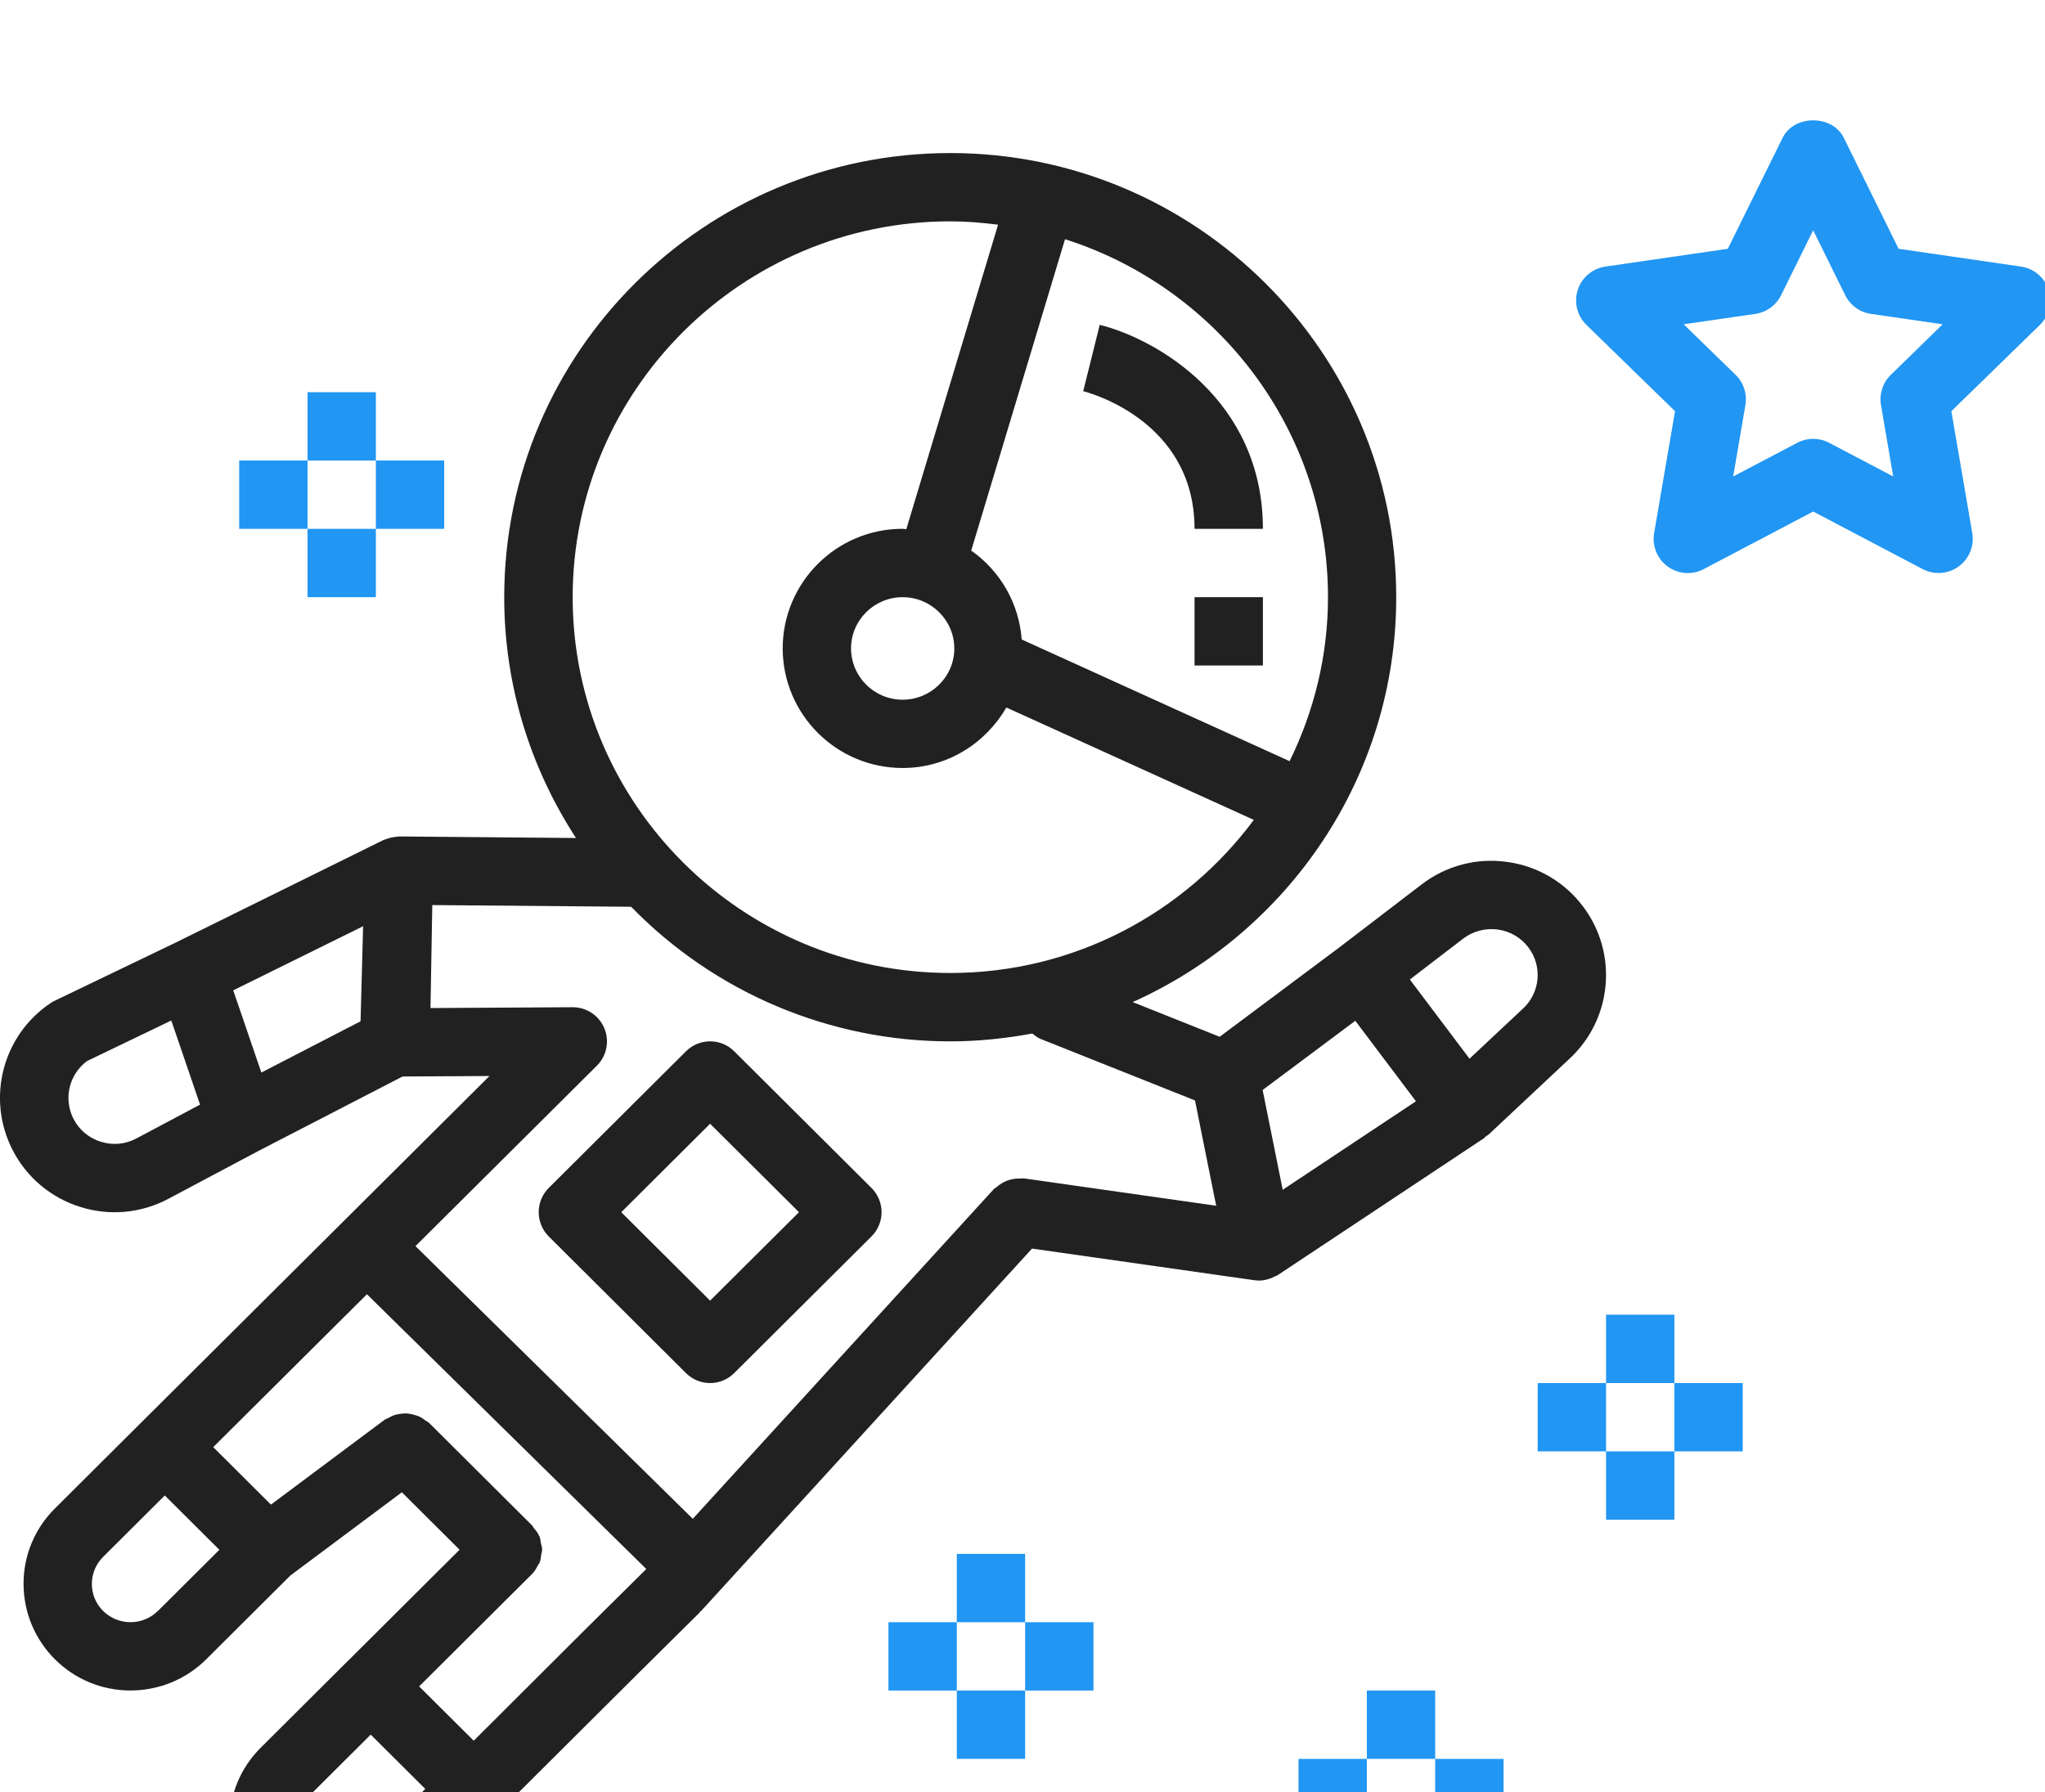
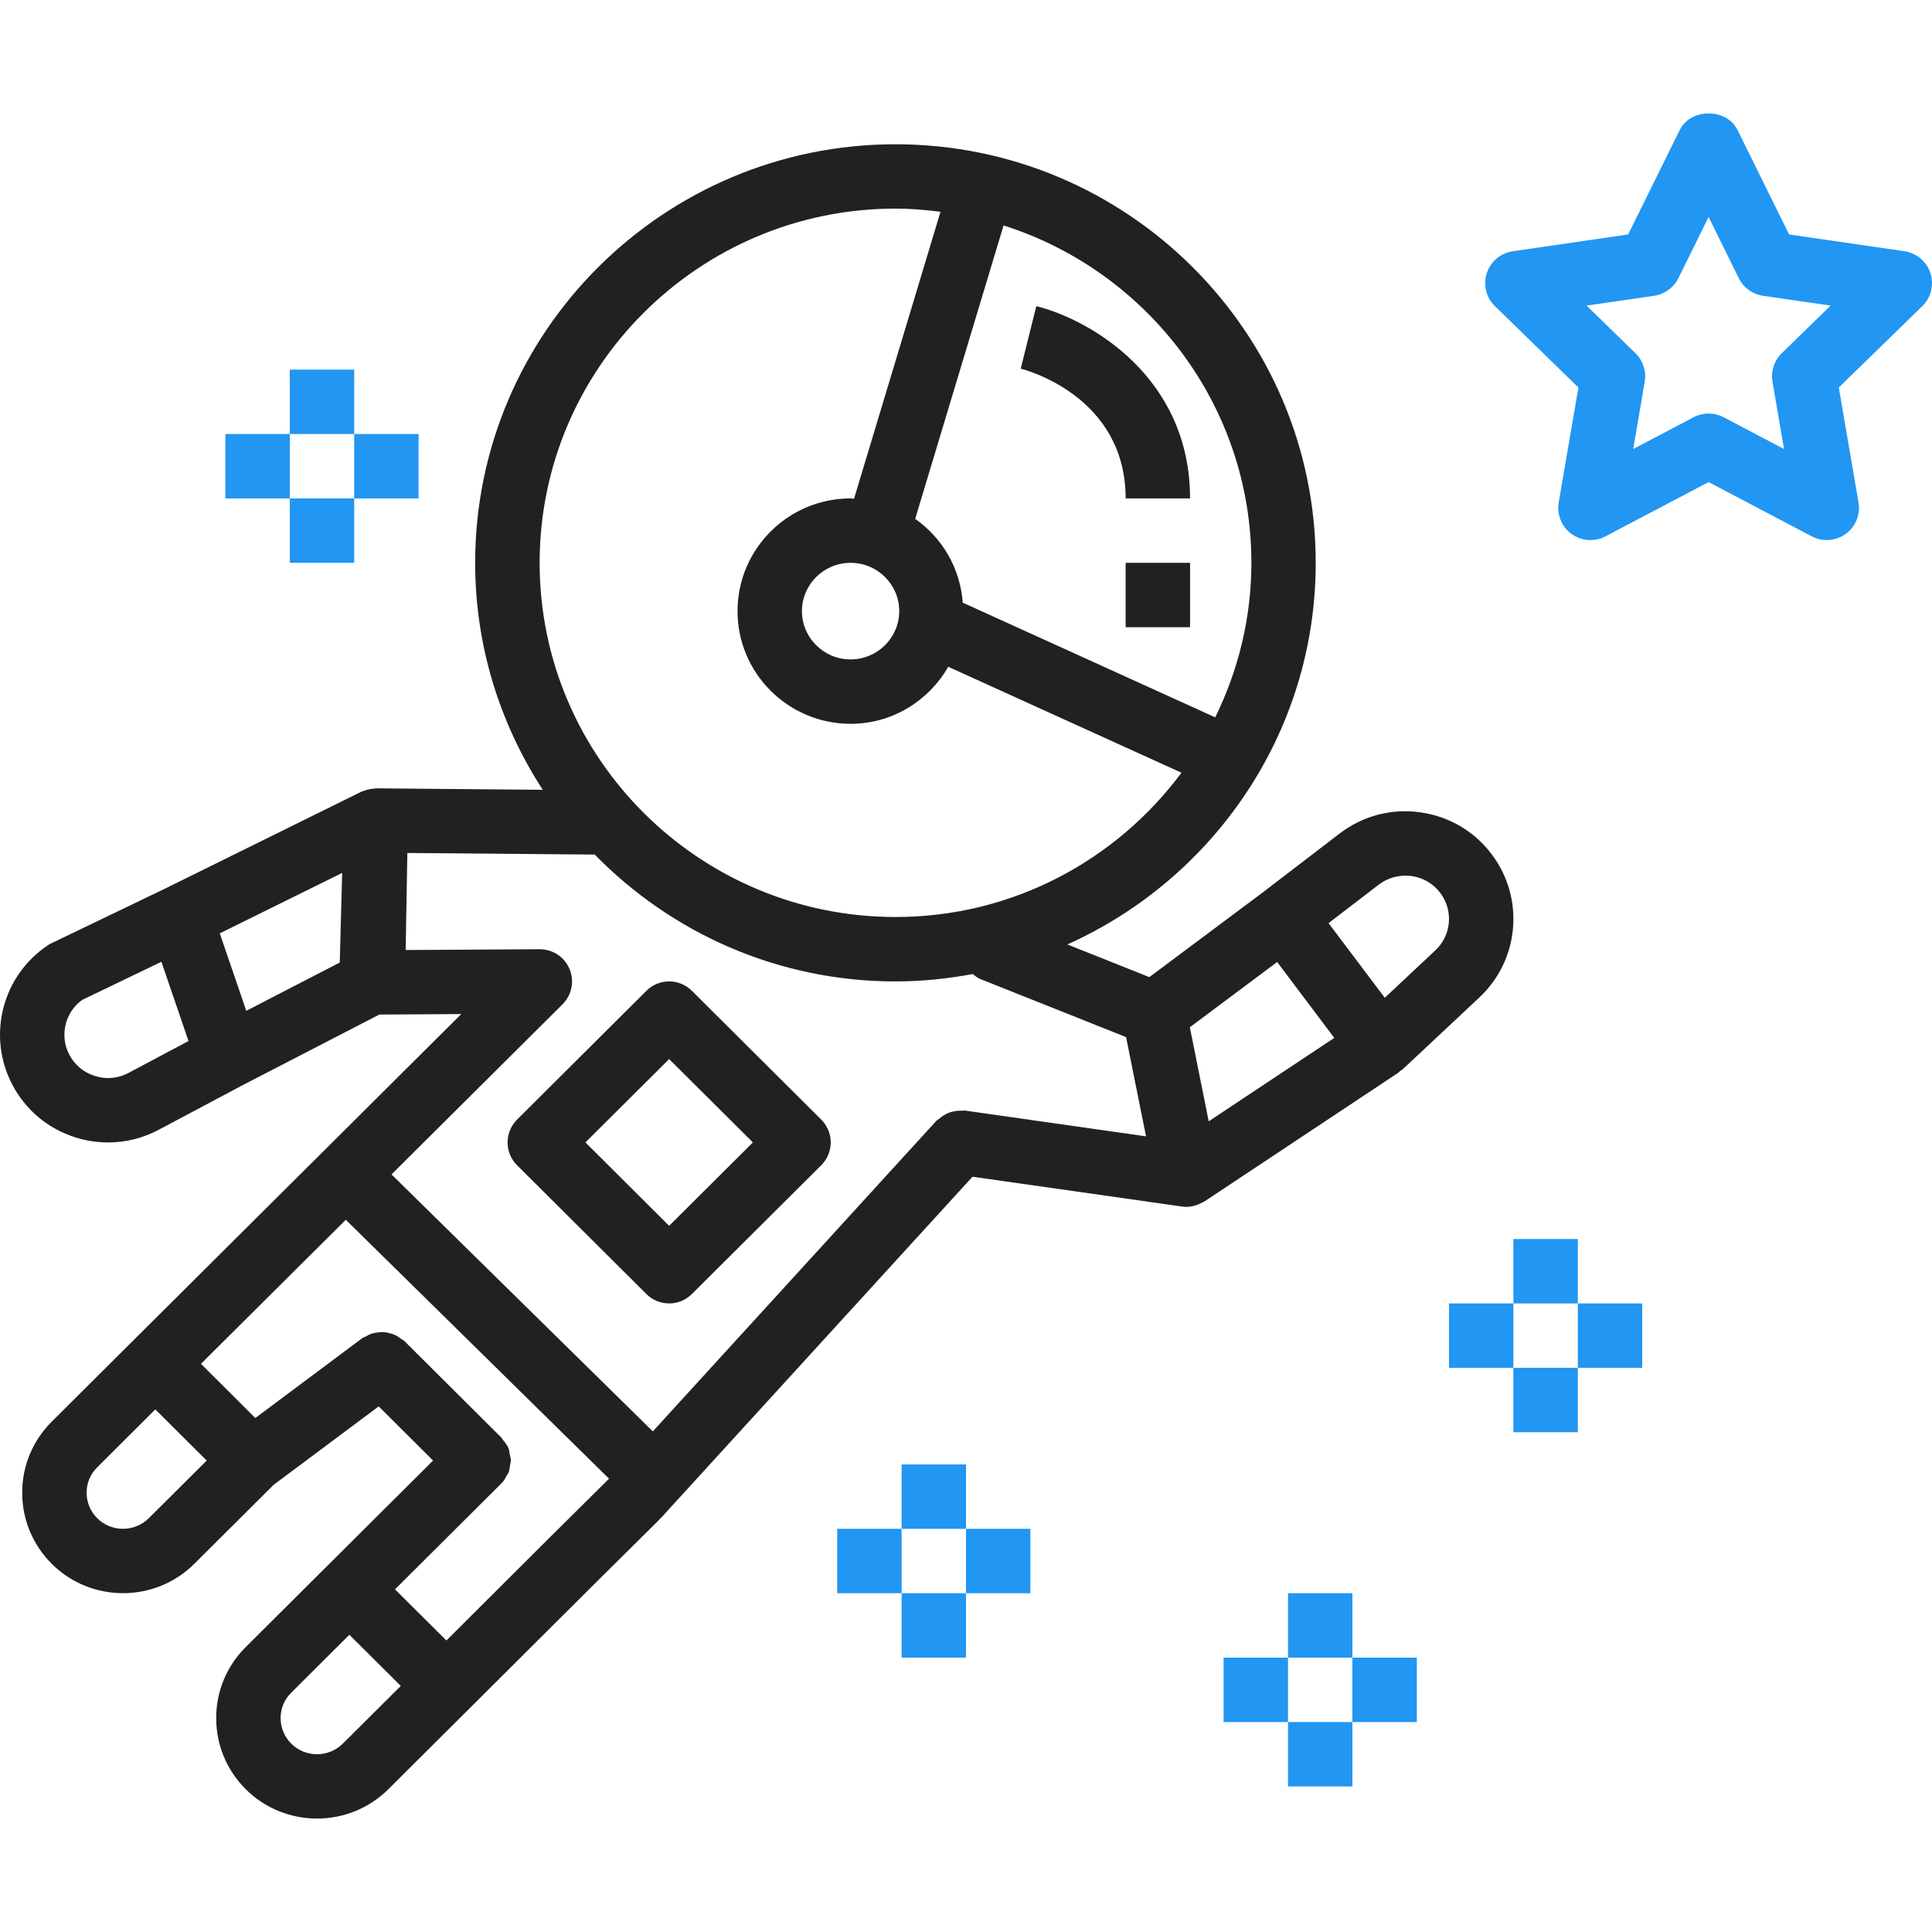
- <svg xmlns="http://www.w3.org/2000/svg" fill="none">
-   <path d="M69.943 9.896a1.168 1.168 0 0 0-.941-.793l-4.18-.608-1.87-3.787c-.391-.798-1.7-.798-2.091 0l-1.87 3.787-4.18.608a1.167 1.167 0 0 0-.648 1.99l3.026 2.948-.714 4.162c-.075.438.105.88.463 1.142.363.263.837.296 1.23.088l3.738-1.966 3.738 1.966a1.168 1.168 0 0 0 1.693-1.23l-.714-4.162 3.025-2.949a1.17 1.17 0 0 0 .295-1.196ZM64.556 12.8c-.275.267-.4.655-.335 1.033l.417 2.437-2.188-1.15a1.165 1.165 0 0 0-1.088 0l-2.188 1.15.417-2.437a1.168 1.168 0 0 0-.334-1.033l-1.773-1.727 2.448-.355c.38-.055.708-.294.879-.639l1.094-2.216 1.094 2.216c.17.345.498.584.879.639l2.448.355-1.77 1.727ZM57.167 44.892h-2.333v2.334h2.333v-2.334ZM57.167 49.56h-2.333v2.332h2.333V49.56ZM59.5 47.226h-2.333v2.333H59.5v-2.333ZM54.834 47.226H52.5v2.333h2.334v-2.333ZM49 57.726h-2.333v2.333H49v-2.333ZM49 62.393h-2.333v2.333H49v-2.333ZM51.334 60.06H49v2.333h2.334v-2.334ZM46.667 60.06h-2.334v2.333h2.334v-2.334ZM35 53.06h-2.333v2.333H35v-2.334ZM35 57.726h-2.333v2.333H35v-2.333ZM37.333 55.392H35v2.334h2.333v-2.334ZM32.667 55.392h-2.334v2.334h2.334v-2.334ZM12.833 13.392H10.5v2.333h2.333v-2.333ZM12.833 18.059H10.5v2.333h2.333V18.06ZM15.166 15.725h-2.333v2.334h2.333v-2.334ZM10.5 15.725H8.166v2.334H10.5v-2.334Z" fill="#2196F3" />
-   <path d="M54.063 30.974a3.88 3.88 0 0 0-2.599-1.541 3.886 3.886 0 0 0-2.93.77L45.794 32.3l-.001.002-4.151 3.1-2.97-1.184c5.296-2.376 8.998-7.674 8.998-13.825 0-8.363-6.83-15.167-15.227-15.167s-15.228 6.804-15.228 15.167c0 3.031.907 5.85 2.45 8.222l-6.046-.053h-.01c-.019 0-.034.01-.051.01a1.14 1.14 0 0 0-.34.069c-.028.01-.057.016-.084.029-.014.006-.028.007-.042.014l-7.072 3.491c-.001 0-.003 0-.003.002l-4.141 1.991a.905.905 0 0 0-.138.077A3.895 3.895 0 0 0 .43 39.268a3.884 3.884 0 0 0 2.31 1.944 3.891 3.891 0 0 0 3.016-.281l3.036-1.614 4.952-2.558 2.968-.017L4.808 48.588c0 .002-.002.002-.003.003l-2.928 2.916a3.607 3.607 0 0 0-1.073 2.577 3.647 3.647 0 0 0 3.652 3.64c.936 0 1.869-.355 2.582-1.062l2.875-2.863 3.808-2.843 1.97 1.962-3.853 3.837-.004.002-2.928 2.917a3.607 3.607 0 0 0-1.073 2.576c0 .973.38 1.889 1.073 2.579a3.65 3.65 0 0 0 2.58 1.061c.935 0 1.87-.354 2.582-1.061l2.93-2.917 4.686-4.667.002-.003 2.21-2.188-.01-.008c.015-.014.035-.019.049-.034l11.3-12.377 7.593 1.08c.055.008.11.012.165.012.14 0 .277-.034.41-.084.038-.014.071-.033.108-.051.042-.021.086-.033.126-.06l7.029-4.666c.026-.018.04-.046.064-.065.028-.022.063-.031.089-.056l2.78-2.605a3.892 3.892 0 0 0 .465-5.166ZM4.66 38.872a1.56 1.56 0 0 1-1.221.113 1.565 1.565 0 0 1-.465-2.755l2.874-1.383.692 2.022.29.85-2.17 1.153Zm7.65-3.998-3.387 1.75-.558-1.633-.402-1.174 4.434-2.189-.087 3.246Zm33.03-14.482c0 2.009-.48 3.904-1.31 5.599l-9.147-4.155a4.07 4.07 0 0 0-1.724-3.035l3.203-10.633c5.2 1.655 8.978 6.507 8.978 12.224Zm-25.788 0c0-7.076 5.784-12.834 12.894-12.834.553 0 1.094.047 1.63.115L30.943 18.07c-.042 0-.081-.013-.125-.013a4.094 4.094 0 0 0-4.096 4.084 4.095 4.095 0 0 0 4.096 4.083c1.52 0 2.832-.838 3.54-2.066l8.45 3.838c-2.352 3.165-6.114 5.228-10.362 5.228-7.11 0-12.894-5.757-12.894-12.833Zm13.03 1.75c0 .965-.792 1.75-1.764 1.75a1.759 1.759 0 0 1-1.762-1.75c0-.965.79-1.75 1.762-1.75s1.763.785 1.763 1.75ZM5.391 55.007a1.33 1.33 0 0 1-1.87.002 1.3 1.3 0 0 1 0-1.847l2.105-2.097L7.49 52.92l-2.097 2.088Zm7.03 8.167a1.33 1.33 0 0 1-1.87.002 1.299 1.299 0 0 1 0-1.847l2.106-2.098.88.876.983.978-2.099 2.09Zm7.616-7.588-.003.003-3.86 3.85-.882-.877-.982-.977 3.857-3.84v-.001l.004-.002c.087-.088.142-.193.196-.297.015-.03.044-.056.057-.087.036-.09.042-.187.056-.281.007-.054.03-.104.03-.16 0-.077-.028-.153-.044-.23-.014-.07-.014-.141-.041-.209a1.166 1.166 0 0 0-.2-.301c-.022-.026-.03-.058-.054-.083h-.002s0-.003-.002-.005l-3.515-3.5c-.037-.037-.085-.052-.127-.084a1.122 1.122 0 0 0-.19-.126 1.091 1.091 0 0 0-.204-.07 1.134 1.134 0 0 0-.226-.044 1.142 1.142 0 0 0-.209.01c-.078.01-.151.02-.227.045-.074.023-.139.06-.206.098-.044.024-.093.033-.133.063l-3.88 2.896-1.97-1.963 5.248-5.22 9.538 9.382-2.029 2.01Zm14.917-15.349c-.034-.005-.066.008-.1.006a1.148 1.148 0 0 0-.252.015 1.081 1.081 0 0 0-.404.15c-.065.04-.124.081-.181.134-.028.024-.062.036-.088.064L23.653 51.862l-9.468-9.311 6.197-6.165a1.168 1.168 0 0 0-.83-1.993l-4.854.028.061-3.516 6.79.058a15.2 15.2 0 0 0 10.897 4.596c.957 0 1.89-.1 2.799-.268.087.07.174.14.283.185l5.272 2.1.333 1.659.39 1.937-6.569-.935Zm8.84.39-.685-3.408 3.164-2.363.828 1.1 1.242 1.649-4.55 3.022Zm8.21-6.193-1.832 1.717-2.037-2.704 1.818-1.394c.34-.261.768-.368 1.188-.313.422.06.796.28 1.05.622a1.562 1.562 0 0 1-.187 2.072Z" fill="#212121" />
-   <path d="m29.755 40.565-4.688-4.667a1.166 1.166 0 0 0-1.646 0l-4.687 4.667a1.172 1.172 0 0 0 0 1.654l4.686 4.667a1.166 1.166 0 0 0 1.647 0l4.688-4.667a1.167 1.167 0 0 0 0-1.654Zm-5.51 3.848-3.034-3.02 3.033-3.021 3.035 3.02-3.035 3.02ZM37.547 11.092l-.564 2.266c.156.039 3.801.988 3.801 4.7h2.334c0-4.412-3.644-6.486-5.571-6.966ZM43.118 20.392h-2.334v2.333h2.334v-2.333Z" fill="#212121" />
+ <svg xmlns="http://www.w3.org/2000/svg" width="70" height="70" viewBox="0 0 70 70" fill="none">
+   <path d="M69.943 9.896C69.806 9.475 69.442 9.167 69.002 9.103L64.823 8.495L62.953 4.708C62.561 3.91 61.253 3.91 60.861 4.708L58.991 8.495L54.811 9.103C54.372 9.167 54.008 9.474 53.869 9.897C53.732 10.319 53.845 10.783 54.164 11.092L57.189 14.041L56.475 18.203C56.401 18.641 56.58 19.083 56.938 19.345C57.301 19.608 57.775 19.641 58.168 19.433L61.906 17.467L65.644 19.433C65.815 19.523 66.002 19.567 66.188 19.567C66.429 19.567 66.671 19.492 66.874 19.344C67.233 19.083 67.413 18.641 67.337 18.203L66.623 14.04L69.648 11.092C69.965 10.782 70.08 10.319 69.943 9.896ZM64.556 12.799C64.281 13.066 64.156 13.454 64.221 13.832L64.638 16.269L62.45 15.118C62.279 15.029 62.093 14.984 61.906 14.984C61.719 14.984 61.534 15.029 61.362 15.118L59.174 16.269L59.591 13.832C59.657 13.454 59.531 13.068 59.257 12.799L57.484 11.072L59.932 10.717C60.312 10.662 60.64 10.423 60.811 10.078L61.905 7.862L62.999 10.078C63.17 10.422 63.497 10.662 63.878 10.717L66.326 11.072L64.556 12.799Z" fill="#2196F3" />
+   <path d="M57.167 44.892H54.834V47.226H57.167V44.892Z" fill="#2196F3" />
+   <path d="M57.167 49.559H54.834V51.892H57.167V49.559Z" fill="#2196F3" />
+   <path d="M59.5 47.226H57.167V49.559H59.5V47.226Z" fill="#2196F3" />
+   <path d="M54.834 47.226H52.5V49.559H54.834V47.226Z" fill="#2196F3" />
+   <path d="M49 57.726H46.667V60.059H49V57.726Z" fill="#2196F3" />
+   <path d="M49 62.393H46.667V64.726H49V62.393Z" fill="#2196F3" />
+   <path d="M51.334 60.059H49V62.393H51.334V60.059Z" fill="#2196F3" />
+   <path d="M46.667 60.059H44.333V62.393H46.667V60.059Z" fill="#2196F3" />
+   <path d="M35 53.059H32.667V55.393H35V53.059Z" fill="#2196F3" />
+   <path d="M35 57.726H32.667V60.059H35V57.726Z" fill="#2196F3" />
+   <path d="M37.333 55.392H35V57.726H37.333V55.392Z" fill="#2196F3" />
+   <path d="M32.667 55.392H30.333V57.726H32.667V55.392Z" fill="#2196F3" />
+   <path d="M12.833 13.392H10.5V15.725H12.833V13.392Z" fill="#2196F3" />
+   <path d="M12.833 18.059H10.5V20.392H12.833V18.059Z" fill="#2196F3" />
+   <path d="M15.166 15.725H12.833V18.059H15.166V15.725Z" fill="#2196F3" />
+   <path d="M10.5 15.725H8.166V18.059H10.5V15.725Z" fill="#2196F3" />
+   <path d="M54.063 30.974C53.435 30.126 52.512 29.58 51.464 29.433C50.412 29.283 49.373 29.56 48.533 30.203L45.795 32.301L45.794 32.303L41.643 35.403L38.672 34.219C43.969 31.843 47.671 26.545 47.671 20.394C47.671 12.031 40.84 5.227 32.444 5.227C24.047 5.227 17.216 12.031 17.216 20.394C17.216 23.425 18.123 26.244 19.666 28.616L13.62 28.563C13.617 28.563 13.613 28.563 13.61 28.563C13.591 28.563 13.576 28.573 13.559 28.574C13.443 28.578 13.33 28.602 13.219 28.642C13.191 28.652 13.162 28.658 13.135 28.671C13.121 28.677 13.107 28.678 13.093 28.685L6.021 32.176C6.02 32.176 6.018 32.176 6.018 32.178L1.877 34.169C1.831 34.189 1.784 34.216 1.739 34.246C0.088 35.345 -0.474 37.504 0.43 39.268C0.912 40.206 1.732 40.896 2.74 41.212C3.129 41.334 3.525 41.393 3.92 41.393C4.553 41.393 5.181 41.238 5.756 40.931L8.792 39.317L13.744 36.759L16.712 36.742L4.808 48.588C4.807 48.59 4.806 48.59 4.805 48.591L1.877 51.507C1.185 52.196 0.804 53.109 0.804 54.084C0.804 55.056 1.185 55.972 1.877 56.662C2.587 57.369 3.522 57.724 4.456 57.724C5.392 57.724 6.325 57.369 7.038 56.662L9.913 53.799L13.721 50.956L15.691 52.918L11.838 56.755C11.836 56.756 11.835 56.756 11.834 56.758L8.906 59.674C8.214 60.362 7.833 61.276 7.833 62.25C7.833 63.223 8.214 64.139 8.906 64.829C9.616 65.536 10.552 65.89 11.486 65.89C12.421 65.89 13.357 65.536 14.068 64.829L16.998 61.912L21.684 57.245C21.685 57.244 21.685 57.243 21.686 57.242L23.895 55.054L23.887 55.046C23.901 55.032 23.921 55.027 23.935 55.012L35.235 42.635L42.828 43.715C42.883 43.723 42.938 43.727 42.993 43.727C43.134 43.727 43.27 43.693 43.402 43.643C43.441 43.629 43.474 43.61 43.511 43.592C43.553 43.571 43.597 43.559 43.637 43.532L50.666 38.865C50.692 38.848 50.706 38.82 50.73 38.801C50.758 38.779 50.793 38.77 50.819 38.745L53.6 36.14C55.047 34.784 55.247 32.563 54.063 30.974ZM4.66 38.872C4.281 39.075 3.851 39.116 3.439 38.985C3.03 38.858 2.699 38.579 2.505 38.203C2.153 37.516 2.357 36.681 2.974 36.23L5.848 34.847L6.54 36.869L6.83 37.718L4.66 38.872ZM12.31 34.874L8.923 36.624L8.365 34.991L7.963 33.817L12.397 31.628L12.31 34.874ZM45.34 20.392C45.34 22.401 44.861 24.296 44.03 25.991L34.883 21.836C34.788 20.582 34.137 19.484 33.159 18.8L36.361 8.168C41.563 9.823 45.34 14.675 45.34 20.392ZM19.552 20.392C19.552 13.316 25.336 7.558 32.446 7.558C32.999 7.558 33.54 7.605 34.076 7.673L30.943 18.071C30.901 18.07 30.862 18.058 30.819 18.058C28.56 18.058 26.722 19.89 26.722 22.142C26.722 24.394 28.56 26.225 30.819 26.225C32.337 26.225 33.65 25.387 34.358 24.159L42.807 27.997C40.456 31.162 36.694 33.225 32.446 33.225C25.336 33.225 19.552 27.468 19.552 20.392ZM32.581 22.142C32.581 23.107 31.79 23.892 30.819 23.892C29.847 23.892 29.056 23.107 29.056 22.142C29.056 21.177 29.847 20.392 30.819 20.392C31.79 20.392 32.581 21.177 32.581 22.142ZM5.392 55.007C4.875 55.52 4.038 55.519 3.523 55.009C3.274 54.76 3.138 54.432 3.138 54.084C3.138 53.736 3.274 53.408 3.523 53.162L5.627 51.065L7.489 52.919L5.392 55.007ZM12.422 63.174C11.905 63.687 11.068 63.688 10.552 63.175C10.303 62.927 10.167 62.599 10.167 62.25C10.167 61.903 10.303 61.575 10.552 61.329L12.658 59.231L13.539 60.107L14.521 61.085L12.422 63.174ZM20.038 55.586C20.037 55.587 20.036 55.587 20.035 55.589L16.174 59.438L15.293 58.562L14.311 57.585L18.168 53.745C18.168 53.745 18.168 53.745 18.168 53.744C18.169 53.743 18.17 53.743 18.172 53.742C18.259 53.654 18.314 53.549 18.368 53.445C18.383 53.415 18.412 53.389 18.425 53.358C18.461 53.268 18.467 53.171 18.481 53.077C18.488 53.023 18.511 52.973 18.511 52.918C18.511 52.84 18.483 52.764 18.467 52.687C18.453 52.617 18.453 52.546 18.426 52.478C18.382 52.368 18.306 52.272 18.227 52.177C18.204 52.151 18.196 52.119 18.172 52.094C18.172 52.094 18.172 52.094 18.171 52.094C18.169 52.093 18.169 52.091 18.168 52.09L14.653 48.59C14.616 48.552 14.568 48.537 14.526 48.505C14.464 48.458 14.405 48.413 14.336 48.38C14.269 48.347 14.201 48.327 14.132 48.308C14.057 48.287 13.985 48.271 13.906 48.265C13.835 48.26 13.769 48.267 13.697 48.276C13.619 48.285 13.546 48.295 13.47 48.32C13.396 48.343 13.331 48.379 13.264 48.418C13.22 48.442 13.171 48.451 13.13 48.481L9.251 51.377L7.281 49.414L12.529 44.195L22.067 53.576L20.038 55.586ZM34.955 40.237C34.921 40.233 34.889 40.245 34.855 40.243C34.77 40.238 34.689 40.244 34.603 40.258C34.537 40.27 34.474 40.283 34.411 40.305C34.336 40.331 34.269 40.366 34.2 40.407C34.134 40.447 34.075 40.489 34.018 40.542C33.99 40.566 33.956 40.578 33.93 40.606L23.653 51.862L14.185 42.551L20.383 36.386C20.839 35.931 20.841 35.192 20.386 34.735C20.156 34.505 19.854 34.392 19.552 34.393V34.392L14.698 34.421L14.759 30.905L21.549 30.963C24.317 33.794 28.176 35.559 32.446 35.559C33.403 35.559 34.336 35.46 35.245 35.291C35.332 35.361 35.419 35.432 35.528 35.476L40.8 37.576L41.133 39.235L41.523 41.172L34.955 40.237ZM43.794 40.627L43.11 37.219L46.274 34.856L47.102 35.955L48.344 37.605L43.794 40.627ZM52.005 34.434L50.173 36.151L48.136 33.447L49.954 32.053C50.294 31.792 50.722 31.685 51.142 31.74C51.564 31.8 51.938 32.02 52.192 32.362C52.666 33 52.585 33.891 52.005 34.434Z" fill="#212121" />
+   <path d="M29.755 40.565L25.067 35.898C24.613 35.445 23.875 35.445 23.421 35.898L18.734 40.565C18.515 40.786 18.391 41.082 18.391 41.392C18.391 41.703 18.514 42 18.734 42.219L23.421 46.886C23.648 47.112 23.947 47.226 24.244 47.226C24.542 47.226 24.84 47.112 25.067 46.886L29.755 42.219C29.974 42 30.099 41.703 30.099 41.392C30.099 41.082 29.975 40.784 29.755 40.565ZM24.244 44.413L21.211 41.392L24.244 38.372L27.279 41.392L24.244 44.413Z" fill="#212121" />
+   <path d="M37.547 11.092L36.983 13.358C37.139 13.397 40.784 14.346 40.784 18.059H43.118C43.118 13.646 39.474 11.572 37.547 11.092Z" fill="#212121" />
+   <path d="M43.118 20.392H40.784V22.725H43.118V20.392Z" fill="#212121" />
</svg>
